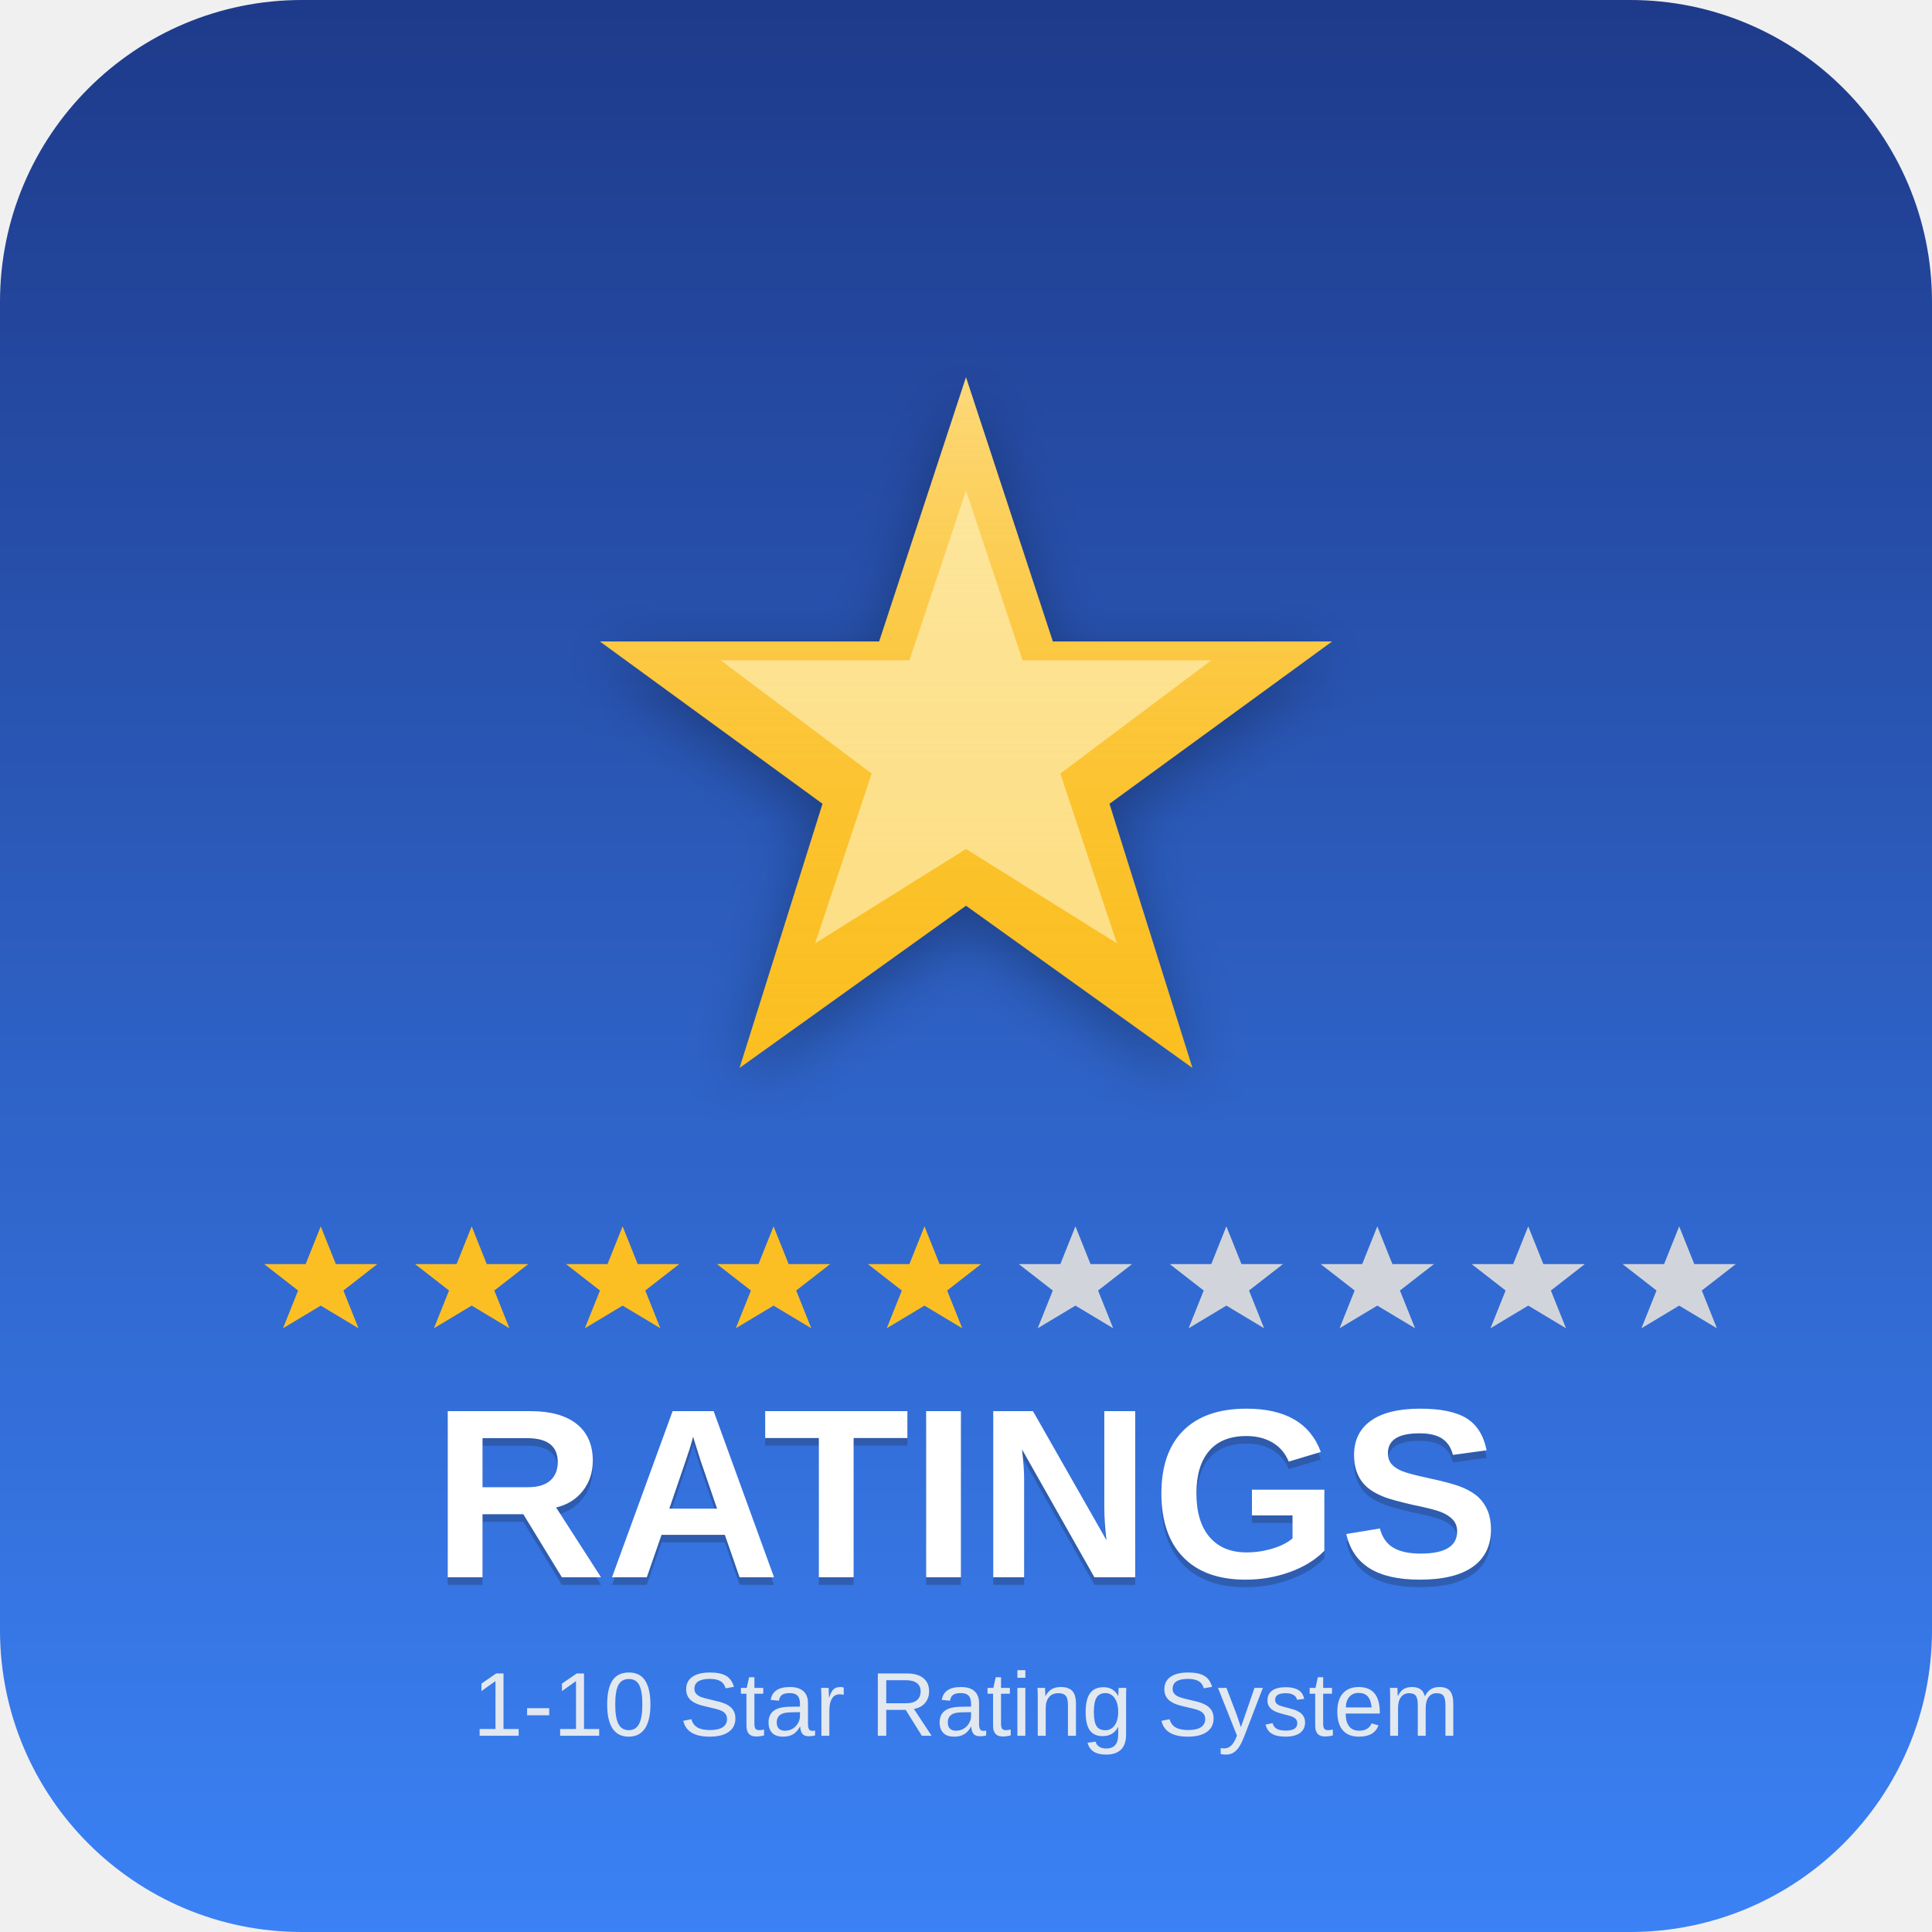
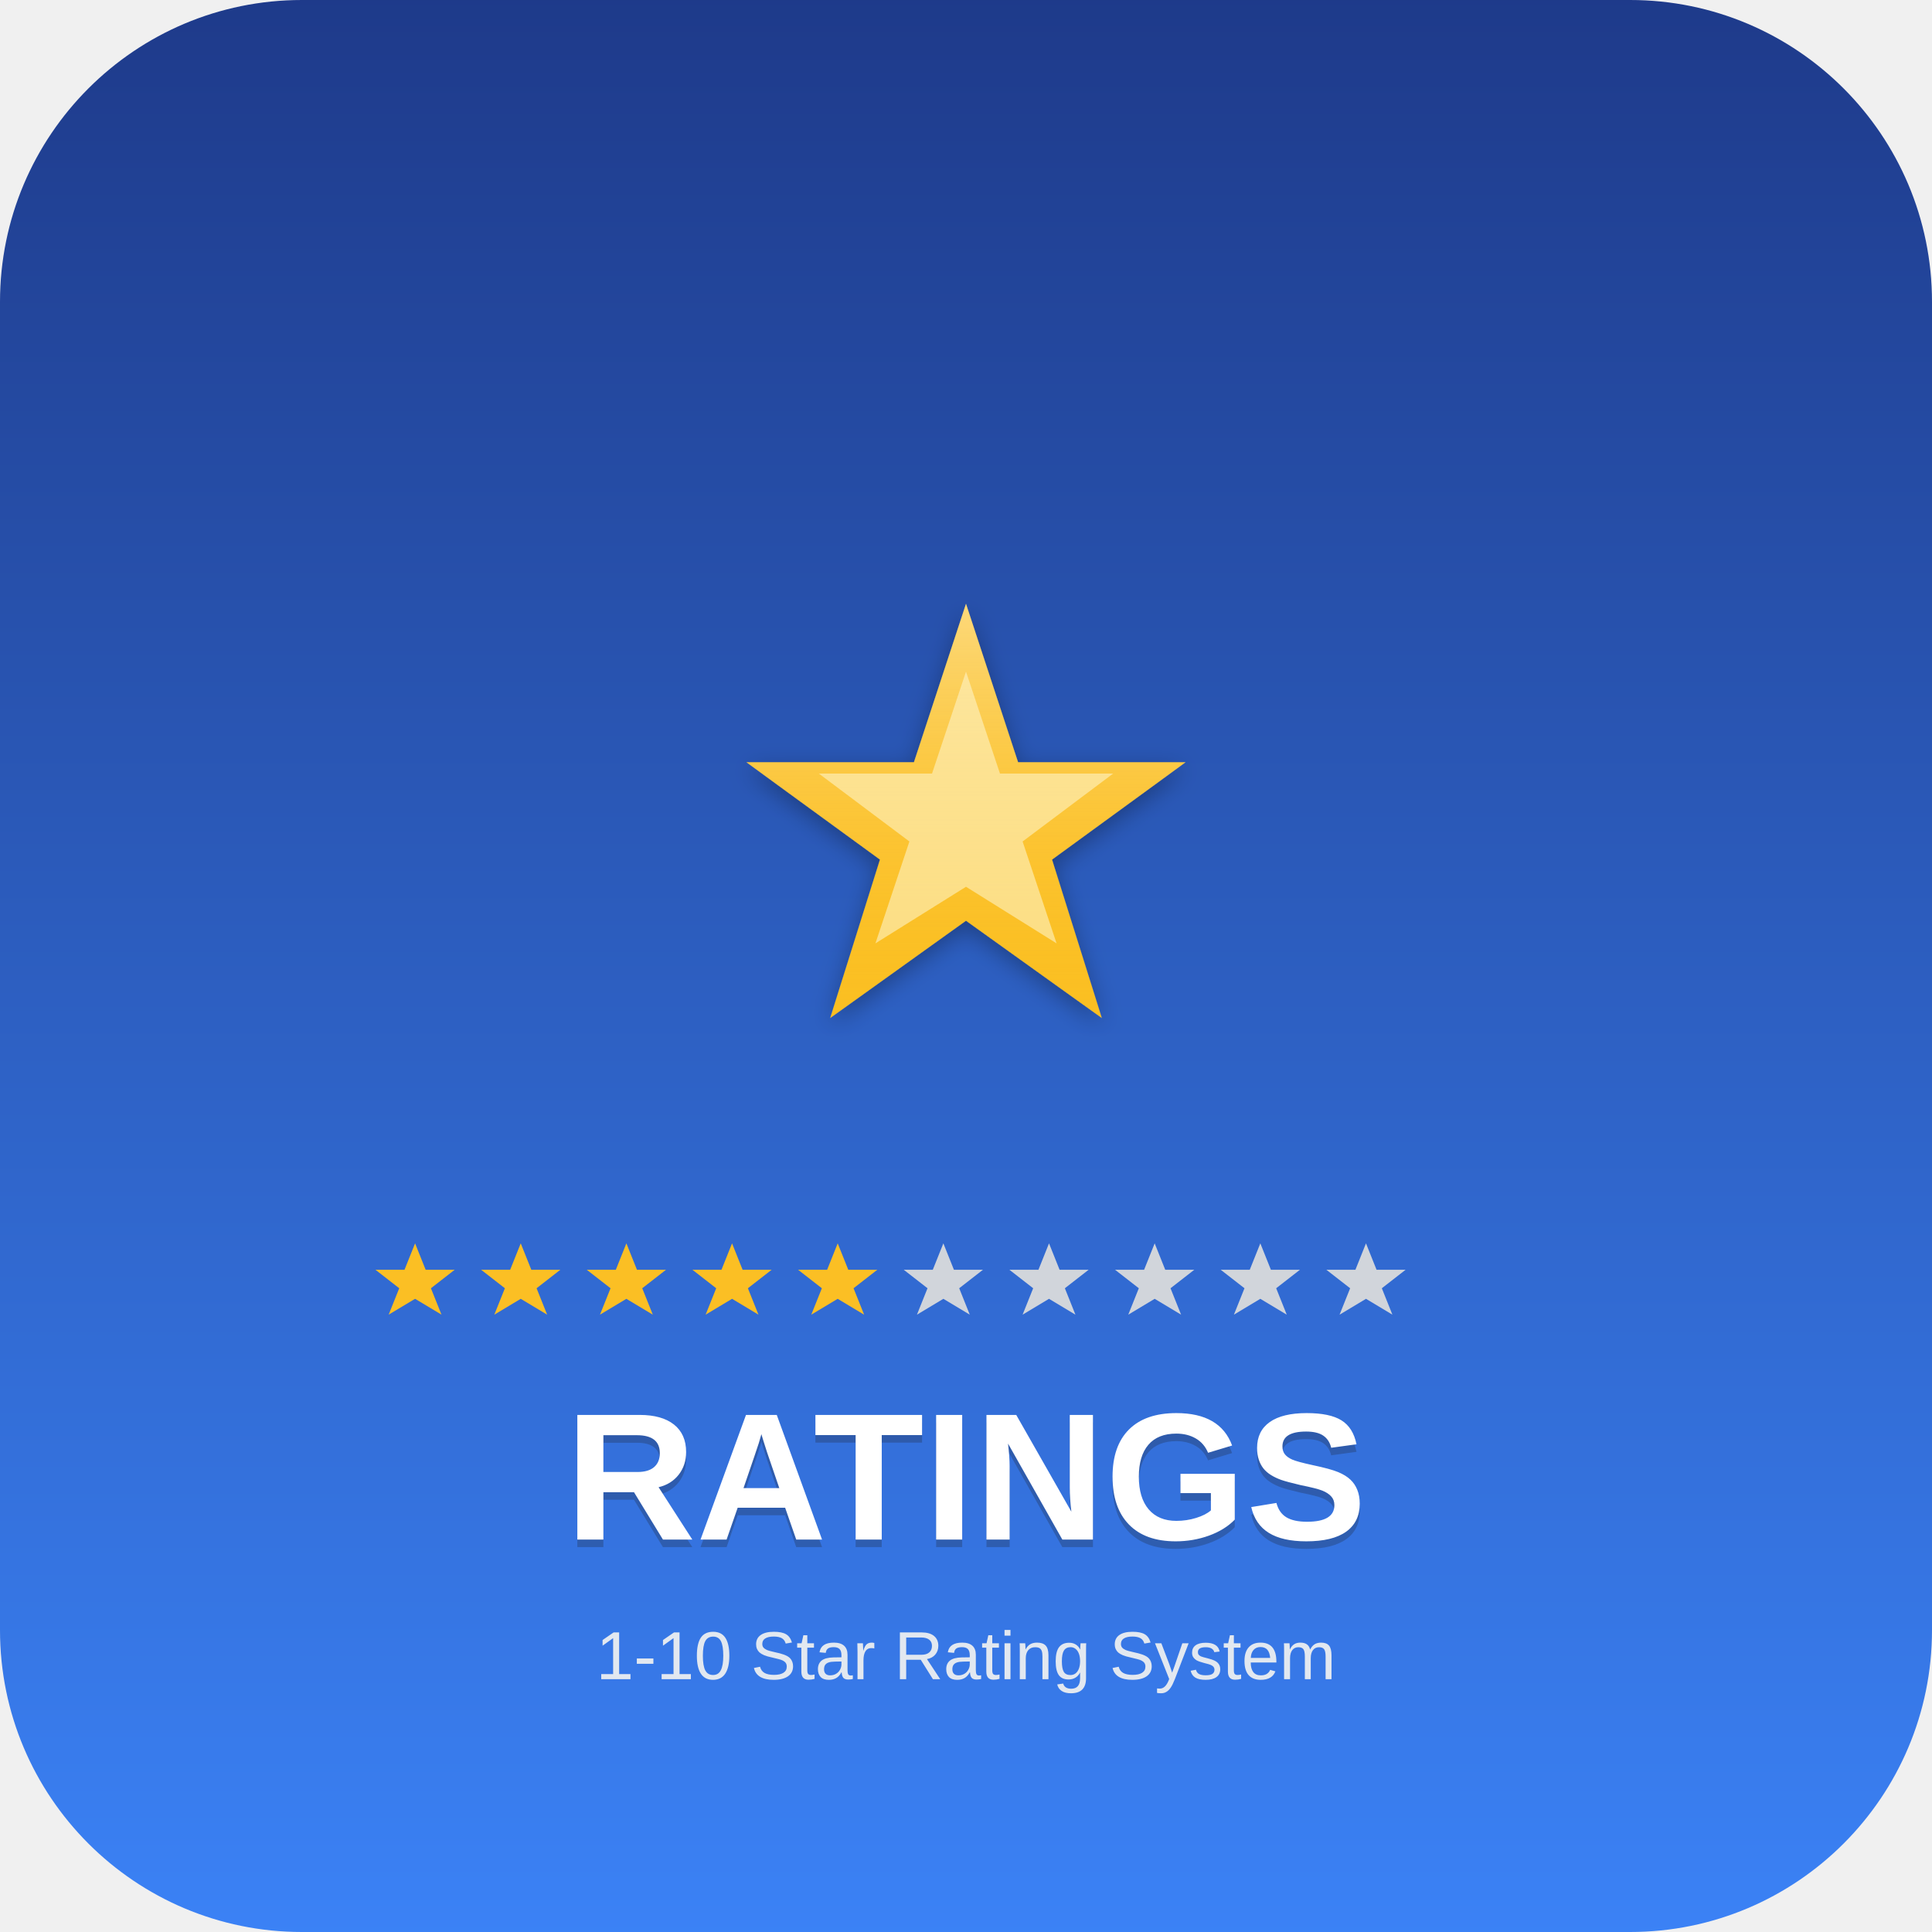
<svg xmlns="http://www.w3.org/2000/svg" width="512" height="512">
  <defs>
    <linearGradient id="bgGradient" x1="0%" y1="0%" x2="0%" y2="100%">
      <stop offset="0%" style="stop-color:#1e3a8a;stop-opacity:1" />
      <stop offset="100%" style="stop-color:#3b82f6;stop-opacity:1" />
    </linearGradient>
    <filter id="shadow">
-       <feDropShadow dx="0" dy="4" stdDeviation="8" flood-opacity="0.3" />
+       <feDropShadow dx="0" dy="3" stdDeviation="5" flood-opacity="0.3" />
    </filter>
-   </defs>
-   <rect width="512" height="512" fill="url(#bgGradient)" rx="80" />
-   <g transform="translate(256, 200)">
-     <path d="M 0,-100 L 23,-30 L 97,-30 L 38,13 L 60,83 L 0,40 L -60,83 L -38,13 L -97,-30 L -23,-30 Z" fill="#fbbf24" filter="url(#shadow)" />
-     <path d="M 0,-100 L 23,-30 L 97,-30 L 38,13 L 60,83 L 0,40 L -60,83 L -38,13 L -97,-30 L -23,-30 Z" fill="url(#starShine)" opacity="0.4" />
-     <path d="M 0,-70 L 15,-25 L 65,-25 L 25,5 L 40,50 L 0,25 L -40,50 L -25,5 L -65,-25 L -15,-25 Z" fill="#fef3c7" opacity="0.6" />
-   </g>
-   <defs>
    <linearGradient id="starShine" x1="0%" y1="0%" x2="0%" y2="100%">
      <stop offset="0%" style="stop-color:#ffffff;stop-opacity:1" />
      <stop offset="100%" style="stop-color:#fbbf24;stop-opacity:0" />
    </linearGradient>
  </defs>
-   <g transform="translate(85, 340)">
+   <rect width="512" height="512" fill="url(#bgGradient)" rx="80" />
+   <g transform="translate(256, 220) scale(0.6)">
+     <path d="M 0,-100 L 23,-30 L 97,-30 L 38,13 L 60,83 L 0,40 L -60,83 L -38,13 L -97,-30 L -23,-30 Z" fill="#fbbf24" filter="url(#shadow)" />
+     <path d="M 0,-100 L 23,-30 L 97,-30 L 38,13 L 60,83 L 0,40 L -60,83 L -38,13 L -97,-30 L -23,-30 Z" fill="url(#starShine)" opacity="0.4" />
+     <path d="M 0,-70 L 15,-25 L 65,-25 L 25,5 L 40,50 L 0,25 L -40,50 L -25,5 L -65,-25 L -15,-25 Z" fill="#fef3c7" opacity="0.6" />
+   </g>
+   <g transform="translate(110, 340) scale(0.7)">
    <path d="M 0,-15 L 4,-5 L 15,-5 L 6,2 L 10,12 L 0,6 L -10,12 L -6,2 L -15,-5 L -4,-5 Z" fill="#fbbf24" />
    <path d="M 40,-15 L 44,-5 L 55,-5 L 46,2 L 50,12 L 40,6 L 30,12 L 34,2 L 25,-5 L 36,-5 Z" fill="#fbbf24" />
    <path d="M 80,-15 L 84,-5 L 95,-5 L 86,2 L 90,12 L 80,6 L 70,12 L 74,2 L 65,-5 L 76,-5 Z" fill="#fbbf24" />
    <path d="M 120,-15 L 124,-5 L 135,-5 L 126,2 L 130,12 L 120,6 L 110,12 L 114,2 L 105,-5 L 116,-5 Z" fill="#fbbf24" />
    <path d="M 160,-15 L 164,-5 L 175,-5 L 166,2 L 170,12 L 160,6 L 150,12 L 154,2 L 145,-5 L 156,-5 Z" fill="#fbbf24" />
    <path d="M 200,-15 L 204,-5 L 215,-5 L 206,2 L 210,12 L 200,6 L 190,12 L 194,2 L 185,-5 L 196,-5 Z" fill="#d1d5db" />
    <path d="M 240,-15 L 244,-5 L 255,-5 L 246,2 L 250,12 L 240,6 L 230,12 L 234,2 L 225,-5 L 236,-5 Z" fill="#d1d5db" />
    <path d="M 280,-15 L 284,-5 L 295,-5 L 286,2 L 290,12 L 280,6 L 270,12 L 274,2 L 265,-5 L 276,-5 Z" fill="#d1d5db" />
    <path d="M 320,-15 L 324,-5 L 335,-5 L 326,2 L 330,12 L 320,6 L 310,12 L 314,2 L 305,-5 L 316,-5 Z" fill="#d1d5db" />
    <path d="M 360,-15 L 364,-5 L 375,-5 L 366,2 L 370,12 L 360,6 L 350,12 L 354,2 L 345,-5 L 356,-5 Z" fill="#d1d5db" />
  </g>
-   <text x="256" y="420" text-anchor="middle" font-family="Arial, sans-serif" font-size="64" font-weight="bold" fill="#1e293b" opacity="0.3">
+   <text x="256" y="410" text-anchor="middle" font-family="Arial, sans-serif" font-size="48" font-weight="bold" fill="#1e293b" opacity="0.3">
    RATINGS
  </text>
-   <text x="256" y="418" text-anchor="middle" font-family="Arial, sans-serif" font-size="64" font-weight="bold" fill="#ffffff">
+   <text x="256" y="408" text-anchor="middle" font-family="Arial, sans-serif" font-size="48" font-weight="bold" fill="#ffffff">
    RATINGS
  </text>
-   <text x="256" y="460" text-anchor="middle" font-family="Arial, sans-serif" font-size="24" fill="#e2e8f0">
+   <text x="256" y="445" text-anchor="middle" font-family="Arial, sans-serif" font-size="18" fill="#e2e8f0">
    1-10 Star Rating System
  </text>
</svg>
